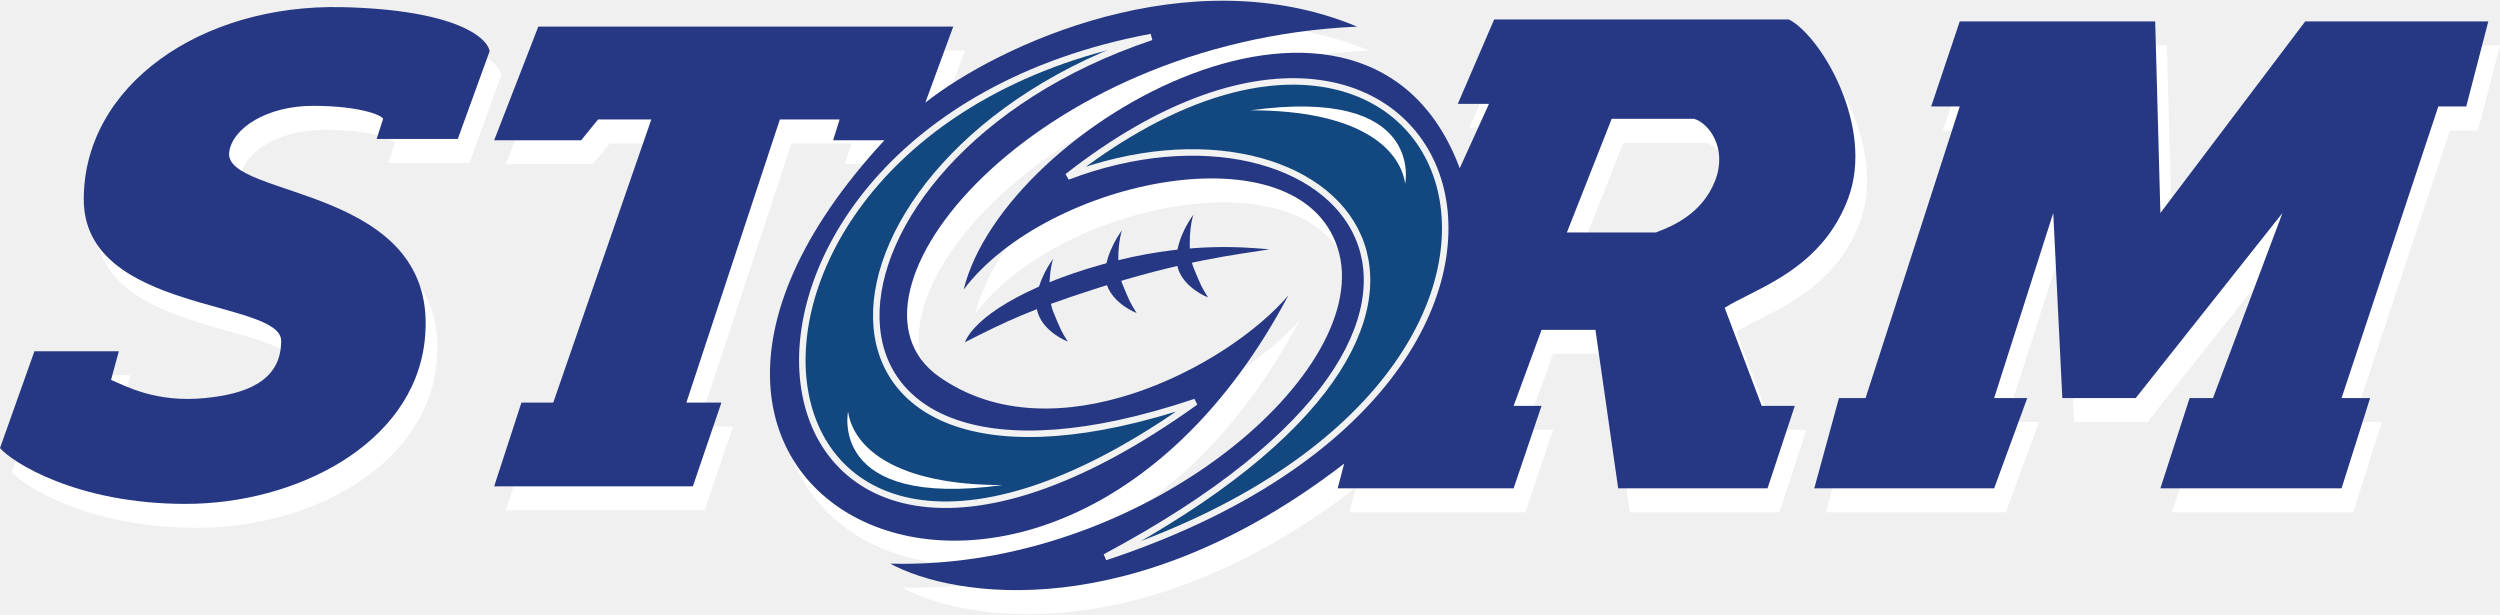
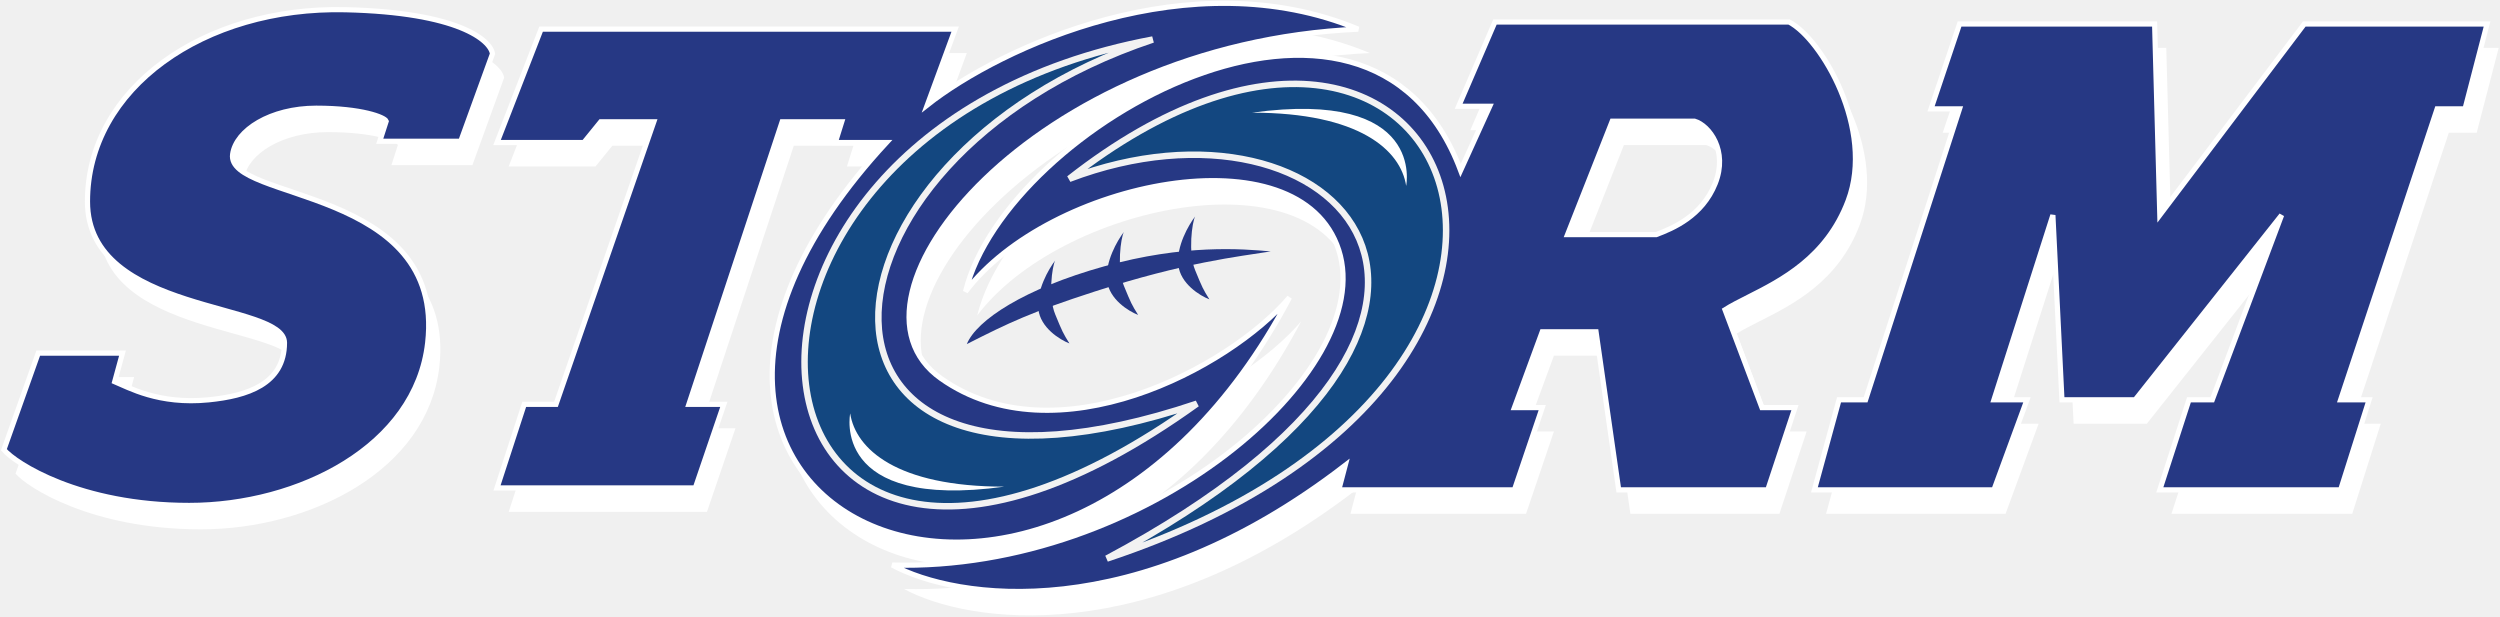
- <svg xmlns="http://www.w3.org/2000/svg" width="1925" height="473" viewBox="0 0 1925 473" fill="none">
-   <path d="M153 373.936H0L21 309.436H45.5L121 91.436H80L67 107.436H0L34 19.936H353.5L332 78.437C388.5 33.938 535 -34.062 664.5 19.936C414.5 31.161 254 226.936 342.5 289.436C431 351.937 564.5 281.937 611.5 226.936C429.5 571.438 37.5 391.938 300.5 107.436H261L266 91.436H220L148 309.436H175L153 373.936Z" transform="translate(389.5 19)" fill="white" />
-   <path d="M26.5 265.072L0 339.572C8.833 350.072 58.5 382.572 143 382.572C227.5 382.572 318 337.072 327 257.072C340.612 136.072 171.407 148.072 176.5 111.572C179.081 93.072 205.8 76.072 241 76.072C276.2 76.072 293.833 83.072 295 86.072L290 101.572H352.5L377 34.072C375.5 23.572 350.7 2.072 263.5 0.072C154.5 -2.428 64.5 60.572 64.5 148.072C64.5 235.572 216.5 225.073 216.5 257.072C216.5 289.072 187.5 298.122 158 301.072C119.5 304.922 96 291.405 85.5 287.072L91.5 265.072H26.5Z" transform="translate(9 23.8652)" fill="white" />
-   <path d="M19 290L0 359.5H138.5L164 290H138.5L184 147.5L191 290H247.5L360.5 147.5L307 290H289L266.5 359.5H406L428 290H406L480.5 65.5H502L519 0H378L266.5 147.5L262.5 0H112L90 65.5H112L39.5 290H19Z" transform="translate(1406 34.9375)" fill="white" />
-   <path fill-rule="evenodd" clip-rule="evenodd" d="M438.5 114.5L461 65H437L465 0H692C716.833 12.833 758.3 82.8 737.5 138C721.012 181.755 686.052 199.393 660.312 212.38C653.578 215.776 647.476 218.855 642.5 222L671 297.5H696.5L675.5 361H560.5L543 239H501.5L480 297.5H501.5L480 361H344.5L349.5 342C187.1 467.2 48.833 445.5 0 419C195 424.28 374.618 269.5 344.5 176C314.382 82.5 120.5 123 56.5 208C88 80 367 -76 438.5 114.5ZM521 164L555.5 76.5H619C630.333 79.833 645 99.3 635 124.5C625 149.7 602.333 159.167 589.5 164H521Z" transform="translate(694.5 33.4375)" fill="white" />
-   <path d="M0.178 37.5C1.778 51.9 16.844 61.167 24.178 64C19.178 56 18.778 55.1 13.178 41.5C7.578 27.9 10.844 4.333 13.178 0C8.178 6.5 -1.422 23.1 0.178 37.5Z" transform="translate(798 199)" fill="#263884" />
-   <path d="M0.178 37.5C1.778 51.9 16.844 61.167 24.178 64C19.178 56 18.778 55.1 13.178 41.5C7.578 27.9 10.844 4.333 13.178 0C8.178 6.5 -1.422 23.1 0.178 37.5Z" transform="translate(851 177)" fill="#263884" />
-   <path d="M0.178 37.5C1.778 51.9 16.844 61.167 24.178 64C19.178 56 18.778 55.1 13.178 41.5C7.578 27.9 10.844 4.333 13.178 0C8.178 6.5 -1.422 23.1 0.178 37.5Z" transform="translate(906 165)" fill="#263884" />
-   <path d="M153 373.936H0L21 309.436H45.5L121 91.436H80L67 107.436H0L34 19.936H353.5L332 78.437C388.5 33.938 535 -34.062 664.5 19.936C414.5 31.161 254 226.936 342.5 289.436C431 351.937 564.5 281.937 611.5 226.936C429.5 571.438 37.5 391.938 300.5 107.436H261L266 91.436H220L148 309.436H175L153 373.936Z" transform="translate(380.5 0.5625)" fill="#263884" />
-   <path d="M268.712 0C-9.787 93 -28.787 392.5 302.712 281C-63.788 544 -123.788 73.5 268.712 0Z" transform="translate(617.788 28.5)" fill="#134780" stroke="#F2F2F2" stroke-width="5" />
-   <path d="M26.5 265.072L0 339.572C8.833 350.072 58.5 382.572 143 382.572C227.5 382.572 318 337.072 327 257.072C340.612 136.072 171.407 148.072 176.5 111.572C179.081 93.072 205.8 76.072 241 76.072C276.2 76.072 293.833 83.072 295 86.072L290 101.572H352.5L377 34.072C375.5 23.572 350.7 2.072 263.5 0.072C154.5 -2.428 64.5 60.572 64.5 148.072C64.5 235.572 216.5 225.073 216.5 257.072C216.5 289.072 187.5 298.122 158 301.072C119.5 304.922 96 291.405 85.5 287.072L91.5 265.072H26.5Z" transform="translate(0 5.42773)" fill="#263884" />
-   <path d="M19 290L0 359.5H138.5L164 290H138.5L184 147.5L191 290H247.5L360.5 147.5L307 290H289L266.5 359.5H406L428 290H406L480.5 65.5H502L519 0H378L266.5 147.5L262.5 0H112L90 65.5H112L39.5 290H19Z" transform="translate(1397 16.5)" fill="#263884" />
-   <path d="M106 13.277C44.4 30.477 7.5 54.777 0 73.276C32.5 56.777 50 48.468 98.5 32.777C168.478 10.137 209.5 5.777 234.5 1.776C212.5 -0.224 167.6 -3.923 106 13.277Z" transform="translate(743 190.223)" fill="#263884" />
-   <path fill-rule="evenodd" clip-rule="evenodd" d="M438.5 114.5L461 65H437L465 0H692C716.833 12.833 758.3 82.8 737.5 138C721.012 181.755 686.052 199.393 660.312 212.38C653.578 215.776 647.476 218.855 642.5 222L671 297.5H696.5L675.5 361H560.5L543 239H501.5L480 297.5H501.5L480 361H344.5L349.5 342C187.1 467.2 48.833 445.5 0 419C195 424.28 374.618 269.5 344.5 176C314.382 82.5 120.5 123 56.5 208C88 80 367 -76 438.5 114.5ZM521 164L555.5 76.5H619C630.333 79.833 645 99.3 635 124.5C625 149.7 602.333 159.167 589.5 164H521Z" transform="translate(685.5 15)" fill="#263884" />
-   <path d="M0 73.299C297.5 -159.705 456.5 224.795 29 366.298C381.5 178.295 206 -5.205 0 73.299Z" transform="translate(822 62.7051)" fill="#134780" stroke="#F2F2F2" stroke-width="5" />
-   <path d="M0.544 0C0.544 0 -14.956 75 119.544 56.5C36.544 56.5 4.747 27.5 0.544 0Z" transform="translate(652.456 317)" fill="white" />
-   <path d="M0.544 0C0.544 0 -14.956 75 119.544 56.5C36.544 56.5 4.747 27.5 0.544 0Z" transform="translate(1082.54 141.436) rotate(-180)" fill="white" />
+ <svg xmlns="http://www.w3.org/2000/svg" width="1929" height="476" viewBox="0 0 1929 476" fill="none">
+   <path d="M153 373.936H0L21 309.436H45.5L121 91.436H80L67 107.436H0L34 19.936H353.5L332 78.437C388.5 33.938 535 -34.062 664.5 19.936C414.5 31.161 254 226.936 342.5 289.436C431 351.937 564.5 281.937 611.5 226.936C429.5 571.438 37.5 391.938 300.5 107.436H261L266 91.436H220L148 309.436H175L153 373.936Z" transform="translate(392.5 21)" fill="white" />
+   <path d="M26.5 265.072L0 339.572C8.833 350.072 58.5 382.572 143 382.572C227.5 382.572 318 337.072 327 257.072C340.612 136.072 171.407 148.072 176.5 111.572C179.081 93.072 205.8 76.072 241 76.072C276.2 76.072 293.833 83.072 295 86.072L290 101.572H352.5L377 34.072C375.5 23.572 350.7 2.072 263.5 0.072C154.5 -2.428 64.5 60.572 64.5 148.072C64.5 235.572 216.5 225.073 216.5 257.072C216.5 289.072 187.5 298.122 158 301.072C119.5 304.922 96 291.405 85.5 287.072L91.5 265.072H26.5Z" transform="translate(12 25.8652)" fill="white" />
+   <path d="M19 290L0 359.5H138.5L164 290H138.5L184 147.5L191 290H247.5L360.5 147.5L307 290H289L266.5 359.5H406L428 290H406L480.5 65.5H502L519 0H378L266.5 147.5L262.5 0H112L90 65.5H112L39.5 290H19Z" transform="translate(1409 36.9375)" fill="white" />
+   <path fill-rule="evenodd" clip-rule="evenodd" d="M438.5 114.5L461 65H437L465 0H692C716.833 12.833 758.3 82.8 737.5 138C721.012 181.755 686.052 199.393 660.312 212.38C653.578 215.776 647.476 218.855 642.5 222L671 297.5H696.5L675.5 361H560.5L543 239H501.5L480 297.5H501.5L480 361H344.5L349.5 342C187.1 467.2 48.833 445.5 0 419C195 424.28 374.618 269.5 344.5 176C314.382 82.5 120.5 123 56.5 208C88 80 367 -76 438.5 114.5ZM521 164L555.5 76.5H619C630.333 79.833 645 99.3 635 124.5C625 149.7 602.333 159.167 589.5 164H521Z" transform="translate(697.5 35.4375)" fill="white" />
+   <path d="M0.178 37.5C1.778 51.9 16.844 61.167 24.178 64C19.178 56 18.778 55.1 13.178 41.5C7.578 27.9 10.844 4.333 13.178 0C8.178 6.5 -1.422 23.1 0.178 37.5Z" transform="translate(801 201)" fill="#263884" />
+   <path d="M0.178 37.5C1.778 51.9 16.844 61.167 24.178 64C19.178 56 18.778 55.1 13.178 41.5C7.578 27.9 10.844 4.333 13.178 0C8.178 6.5 -1.422 23.1 0.178 37.5Z" transform="translate(854 179)" fill="#263884" />
+   <path d="M0.178 37.5C1.778 51.9 16.844 61.167 24.178 64C19.178 56 18.778 55.1 13.178 41.5C7.578 27.9 10.844 4.333 13.178 0C8.178 6.5 -1.422 23.1 0.178 37.5Z" transform="translate(909 167)" fill="#263884" />
+   <path d="M153 373.936H0L21 309.436H45.5L121 91.436H80L67 107.436H0L34 19.936H353.5L332 78.437C388.5 33.938 535 -34.062 664.5 19.936C414.5 31.161 254 226.936 342.5 289.436C431 351.937 564.5 281.937 611.5 226.936C429.5 571.438 37.5 391.938 300.5 107.436H261L266 91.436H220L148 309.436H175L153 373.936Z" transform="translate(383.5 2.5625)" fill="#263884" stroke="white" stroke-width="4" />
+   <path d="M268.712 0C-9.787 93 -28.787 392.5 302.712 281C-63.788 544 -123.788 73.5 268.712 0Z" transform="translate(620.788 30.5)" fill="#134780" stroke="#F2F2F2" stroke-width="5" />
+   <path d="M26.5 265.072L0 339.572C8.833 350.072 58.5 382.572 143 382.572C227.5 382.572 318 337.072 327 257.072C340.612 136.072 171.407 148.072 176.5 111.572C179.081 93.072 205.8 76.072 241 76.072C276.2 76.072 293.833 83.072 295 86.072L290 101.572H352.5L377 34.072C375.5 23.572 350.7 2.072 263.5 0.072C154.5 -2.428 64.5 60.572 64.5 148.072C64.5 235.572 216.5 225.073 216.5 257.072C216.5 289.072 187.5 298.122 158 301.072C119.5 304.922 96 291.405 85.5 287.072L91.5 265.072H26.5Z" transform="translate(3 7.42773)" fill="#263884" stroke="white" stroke-width="4" />
+   <path d="M19 290L0 359.5H138.5L164 290H138.5L184 147.5L191 290H247.5L360.5 147.5L307 290H289L266.5 359.5H406L428 290H406L480.5 65.5H502L519 0H378L266.5 147.5L262.5 0H112L90 65.5H112L39.5 290H19Z" transform="translate(1400 18.5)" fill="#263884" stroke="white" stroke-width="4" />
+   <path d="M106 13.277C44.4 30.477 7.5 54.777 0 73.276C32.5 56.777 50 48.468 98.5 32.777C168.478 10.137 209.5 5.777 234.5 1.776C212.5 -0.224 167.6 -3.923 106 13.277Z" transform="translate(746 192.223)" fill="#263884" />
+   <path fill-rule="evenodd" clip-rule="evenodd" d="M438.5 114.5L461 65H437L465 0H692C716.833 12.833 758.3 82.8 737.5 138C721.012 181.755 686.052 199.393 660.312 212.38C653.578 215.776 647.476 218.855 642.5 222L671 297.5H696.5L675.5 361H560.5L543 239H501.5L480 297.5H501.5L480 361H344.5L349.5 342C187.1 467.2 48.833 445.5 0 419C195 424.28 374.618 269.5 344.5 176C314.382 82.5 120.5 123 56.5 208C88 80 367 -76 438.5 114.5ZM521 164L555.5 76.5H619C630.333 79.833 645 99.3 635 124.5C625 149.7 602.333 159.167 589.5 164H521Z" transform="translate(688.5 17)" fill="#263884" stroke="white" stroke-width="4" />
+   <path d="M0 73.299C297.5 -159.705 456.5 224.795 29 366.298C381.5 178.295 206 -5.205 0 73.299Z" transform="translate(825 64.7051)" fill="#134780" stroke="#F2F2F2" stroke-width="5" />
+   <path d="M0.544 0C0.544 0 -14.956 75 119.544 56.5C36.544 56.5 4.747 27.5 0.544 0Z" transform="translate(655.456 319)" fill="white" />
+   <path d="M0.544 0C0.544 0 -14.956 75 119.544 56.5C36.544 56.5 4.747 27.5 0.544 0Z" transform="translate(1085.54 143.436) rotate(-180)" fill="white" />
</svg>
